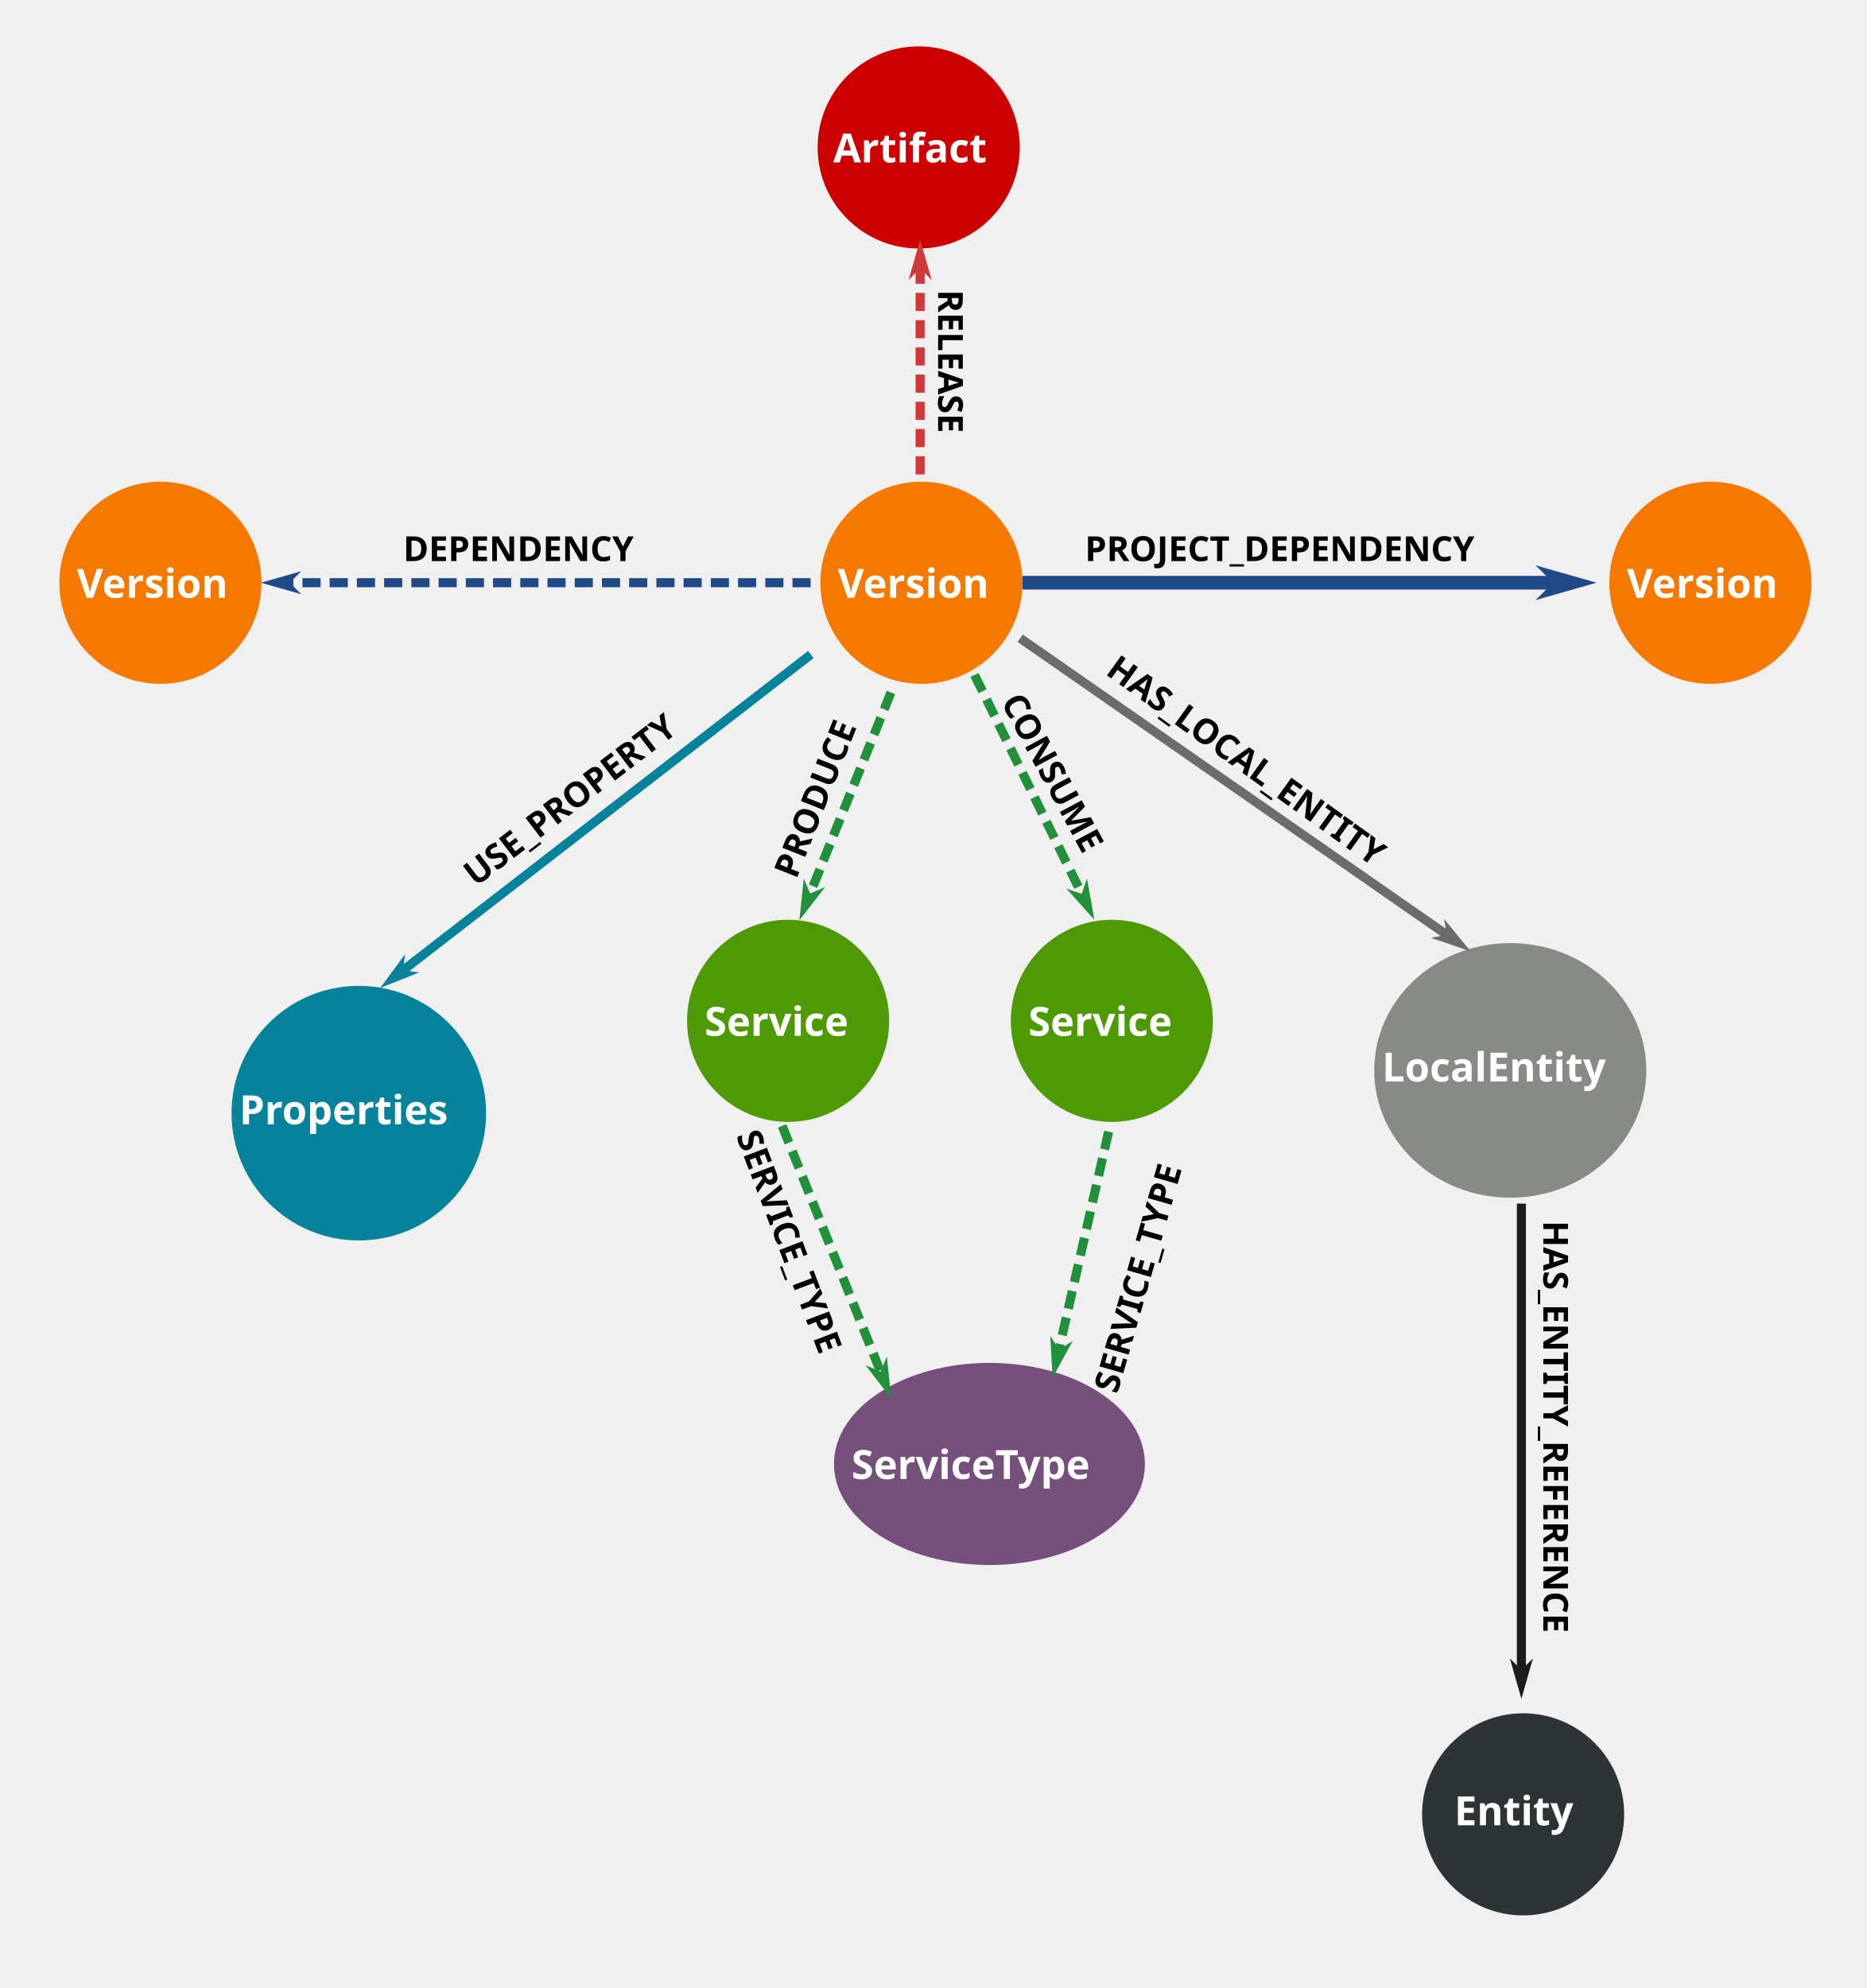
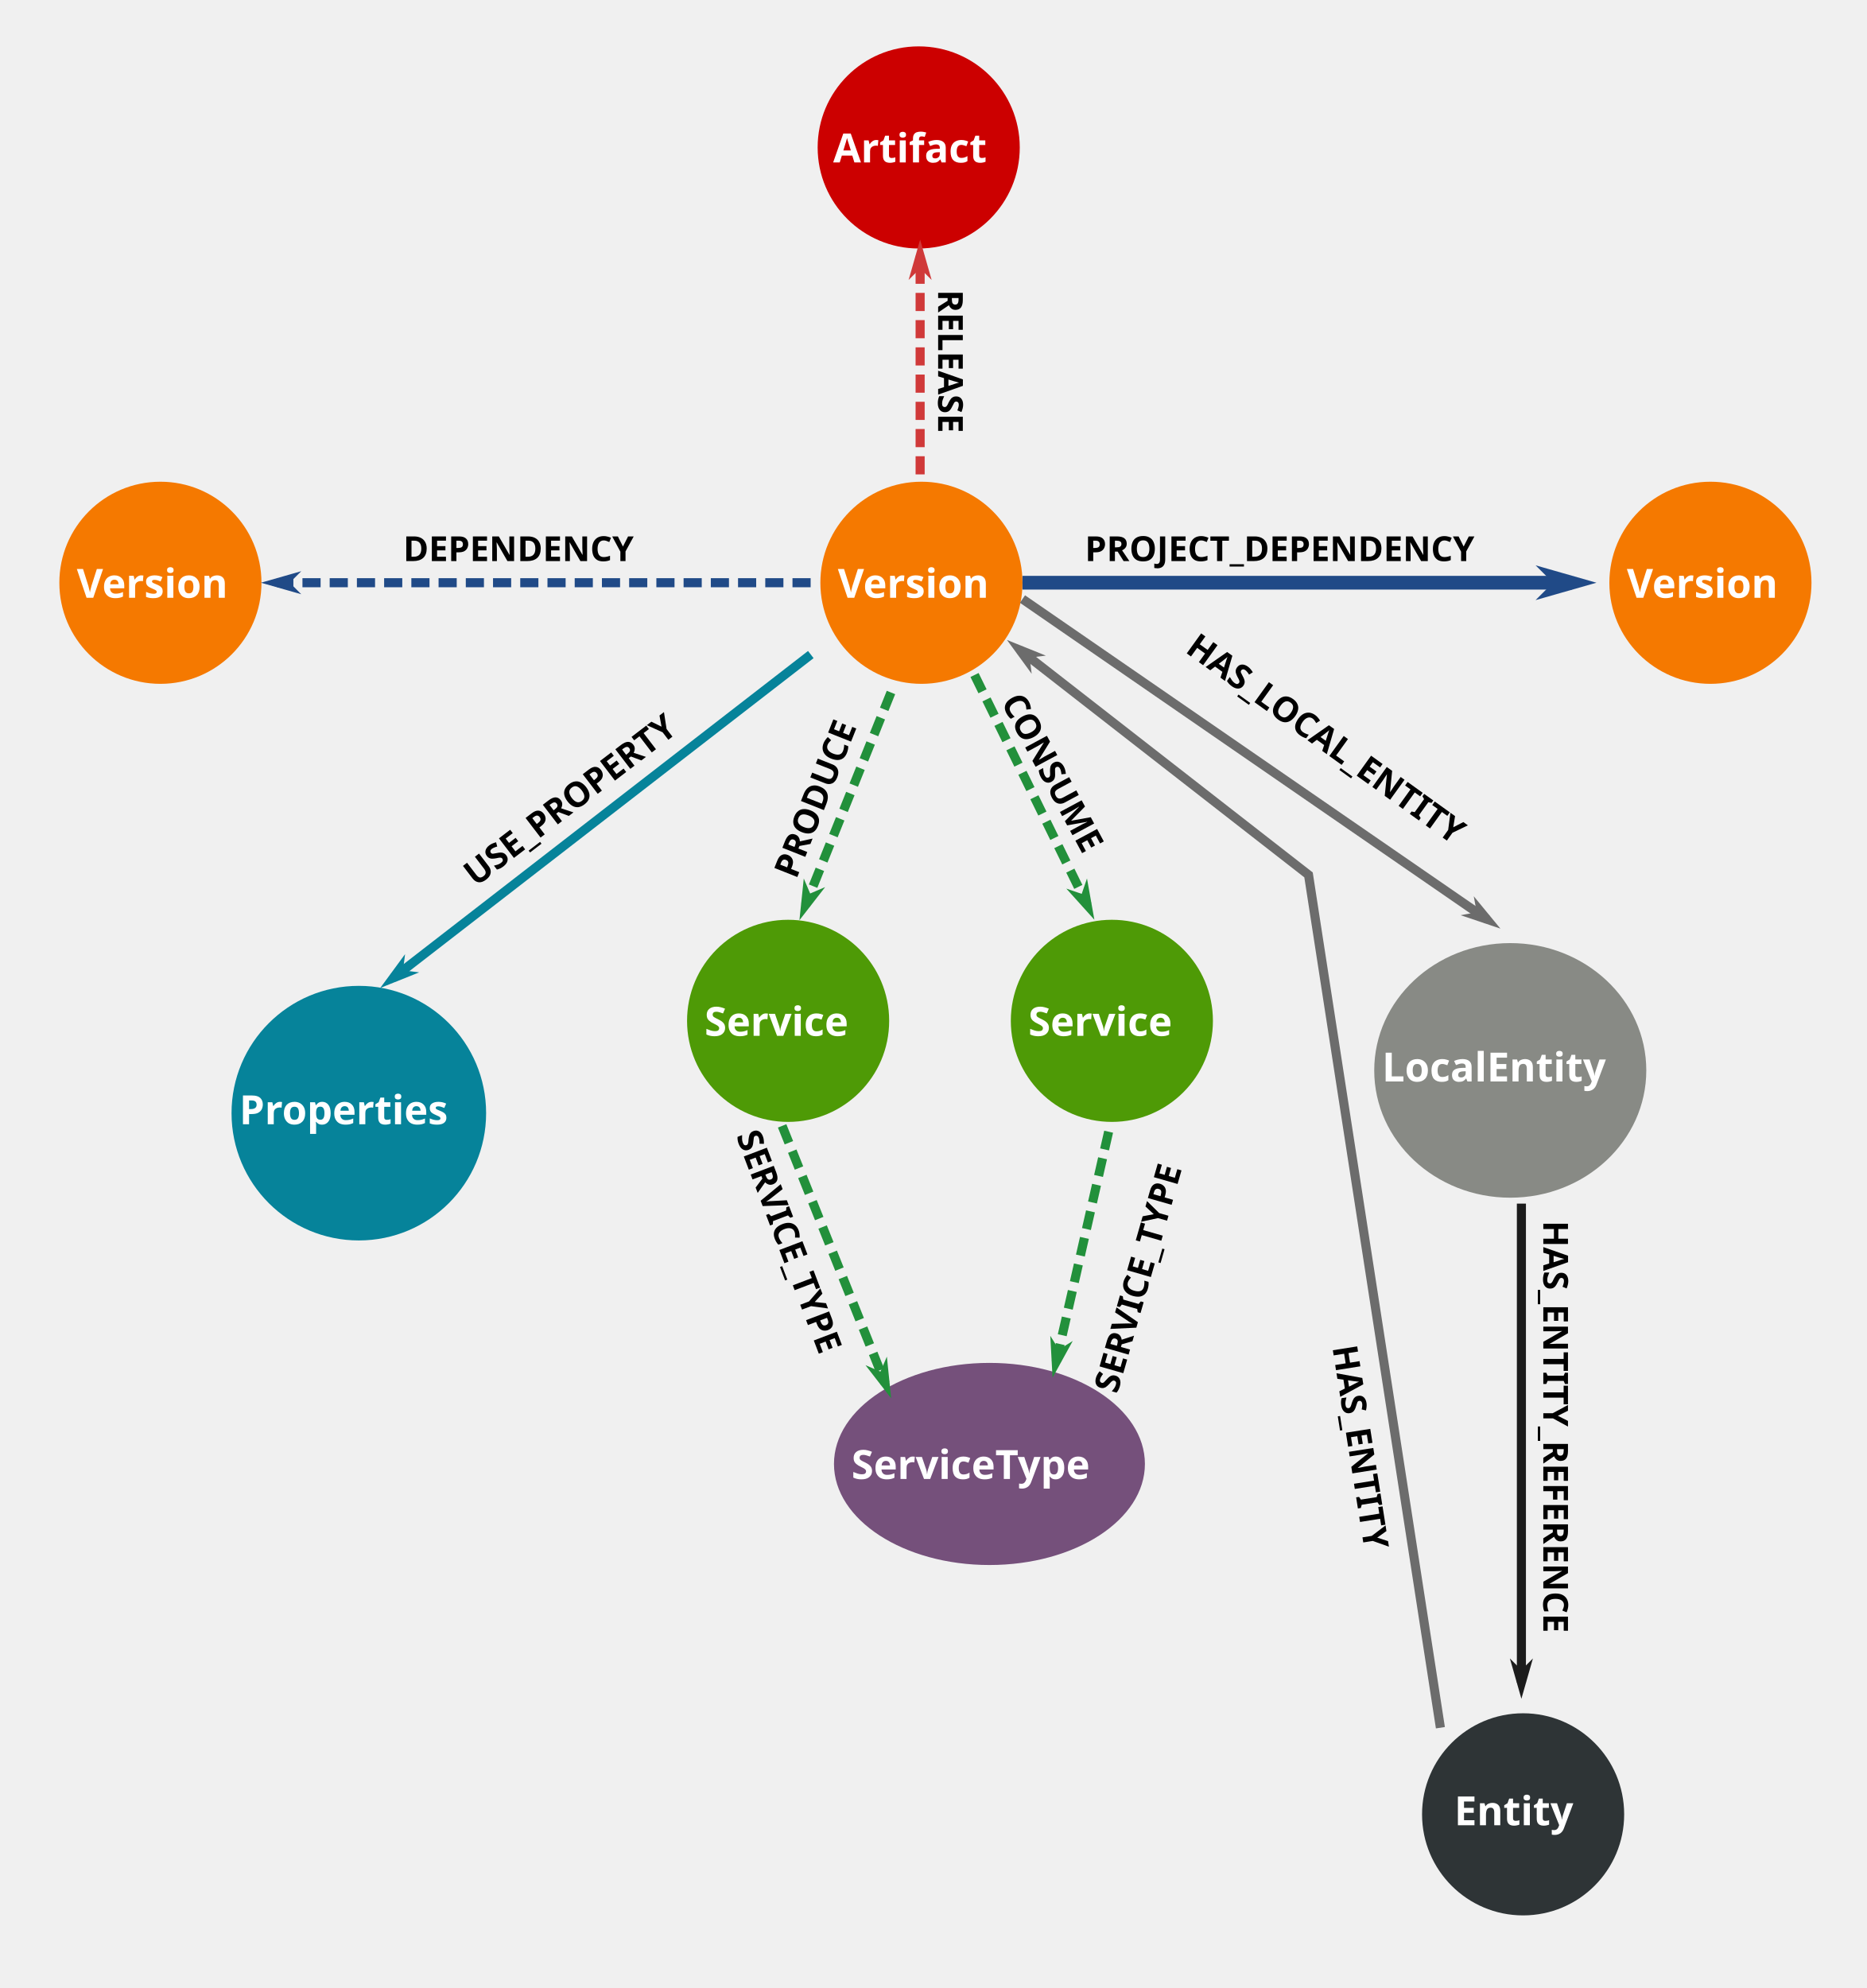
<svg xmlns="http://www.w3.org/2000/svg" width="363.113mm" height="386.633mm" viewBox="0 0 363.113 386.633" version="1.1" id="svg8">
  <defs id="defs2">
    <marker style="overflow:visible" id="marker5126" refX="0" refY="0" orient="auto">
      <path transform="matrix(-0.2,0,0,-0.2,-1.2,0)" style="fill:#1c1c1c;fill-opacity:1;fill-rule:evenodd;stroke:#1c1c1c;stroke-width:1pt;stroke-opacity:1" d="M 0,0 5,-5 -12.5,0 5,5 Z" id="path5124" />
    </marker>
    <marker style="overflow:visible" id="marker4662" refX="0" refY="0" orient="auto">
      <path transform="matrix(-0.2,0,0,-0.2,-1.2,0)" style="fill:#6c6c6c;fill-opacity:1;fill-rule:evenodd;stroke:#6c6c6c;stroke-width:1pt;stroke-opacity:1" d="M 0,0 5,-5 -12.5,0 5,5 Z" id="path4660" />
    </marker>
    <marker orient="auto" refY="0" refX="0" id="marker4236" style="overflow:visible">
      <path id="path4234" d="M 0,0 5,-5 -12.5,0 5,5 Z" style="fill:#06839a;fill-opacity:1;fill-rule:evenodd;stroke:#06839a;stroke-width:1pt;stroke-opacity:1" transform="matrix(-0.2,0,0,-0.2,-1.2,0)" />
    </marker>
    <marker style="overflow:visible" id="marker3740" refX="0" refY="0" orient="auto">
      <path transform="matrix(-0.2,0,0,-0.2,-1.2,0)" style="fill:#22903b;fill-opacity:1;fill-rule:evenodd;stroke:#22903b;stroke-width:1pt;stroke-opacity:1" d="M 0,0 5,-5 -12.5,0 5,5 Z" id="path3738" />
    </marker>
    <marker orient="auto" refY="0" refX="0" id="marker3338" style="overflow:visible">
      <path id="path3336" d="M 0,0 5,-5 -12.5,0 5,5 Z" style="fill:#22903b;fill-opacity:1;fill-rule:evenodd;stroke:#22903b;stroke-width:1pt;stroke-opacity:1" transform="matrix(-0.2,0,0,-0.2,-1.2,0)" />
    </marker>
    <marker style="overflow:visible" id="marker2968" refX="0" refY="0" orient="auto">
      <path transform="matrix(-0.2,0,0,-0.2,-1.2,0)" style="fill:#22903b;fill-opacity:1;fill-rule:evenodd;stroke:#22903b;stroke-width:1pt;stroke-opacity:1" d="M 0,0 5,-5 -12.5,0 5,5 Z" id="path2966" />
    </marker>
    <marker orient="auto" refY="0" refX="0" id="marker2340" style="overflow:visible">
      <path id="path2338" d="M 0,0 5,-5 -12.5,0 5,5 Z" style="fill:#22903b;fill-opacity:1;fill-rule:evenodd;stroke:#22903b;stroke-width:1pt;stroke-opacity:1" transform="matrix(-0.2,0,0,-0.2,-1.2,0)" />
    </marker>
    <marker style="overflow:visible" id="marker2298" refX="0" refY="0" orient="auto">
      <path transform="matrix(-0.2,0,0,-0.2,-1.2,0)" style="fill:#d03939;fill-opacity:1;fill-rule:evenodd;stroke:#d03939;stroke-width:1pt;stroke-opacity:1" d="M 0,0 5,-5 -12.5,0 5,5 Z" id="path2296" />
    </marker>
    <marker style="overflow:visible" id="marker1364" refX="0" refY="0" orient="auto">
      <path transform="matrix(-0.2,0,0,-0.2,-1.2,0)" style="fill:#204a87;fill-opacity:1;fill-rule:evenodd;stroke:#204a87;stroke-width:1pt;stroke-opacity:1" d="M 0,0 5,-5 -12.5,0 5,5 Z" id="path1362" />
    </marker>
    <marker orient="auto" refY="0" refX="0" id="Arrow1Send" style="overflow:visible">
      <path id="path859" d="M 0,0 5,-5 -12.5,0 5,5 Z" style="fill:#204a87;fill-opacity:1;fill-rule:evenodd;stroke:#204a87;stroke-width:1pt;stroke-opacity:1" transform="matrix(-0.2,0,0,-0.2,-1.2,0)" />
    </marker>
  </defs>
  <g id="layer1" transform="translate(64.32562,-44.78121)">
    <g id="g832">
      <path d="m 134.544,158.122 a 19.655,19.655 0 0 1 -19.652,19.655 19.655,19.655 0 0 1 -19.658,-19.649 19.655,19.655 0 0 1 19.646,-19.661 19.655,19.655 0 0 1 19.664,19.643" id="path10" style="opacity:1;fill:#f57900;fill-opacity:1;stroke:none;stroke-width:3.165;stroke-linecap:round;stroke-linejoin:round;stroke-miterlimit:4;stroke-dasharray:none;stroke-dashoffset:0;stroke-opacity:0.989" />
      <text id="text819" y="161.037" x="98.637" style="font-style:normal;font-weight:normal;font-size:7.821px;line-height:1.25;font-family:sans-serif;letter-spacing:0px;word-spacing:0px;fill:#ffffff;fill-opacity:1;stroke:none;stroke-width:0.265" xml:space="preserve">
        <tspan style="font-style:normal;font-variant:normal;font-weight:bold;font-stretch:normal;font-family:sans-serif;-inkscape-font-specification:'sans-serif Bold';fill:#ffffff;stroke-width:0.265" y="161.037" x="98.637" id="tspan817">Version</tspan>
      </text>
    </g>
    <g id="g840" transform="translate(153.4584)">
      <path style="opacity:1;fill:#f57900;fill-opacity:1;stroke:none;stroke-width:3.165;stroke-linecap:round;stroke-linejoin:round;stroke-miterlimit:4;stroke-dasharray:none;stroke-dashoffset:0;stroke-opacity:0.989" id="path834" d="m 134.544,158.122 a 19.655,19.655 0 0 1 -19.652,19.655 19.655,19.655 0 0 1 -19.658,-19.649 19.655,19.655 0 0 1 19.646,-19.661 19.655,19.655 0 0 1 19.664,19.643" />
      <text xml:space="preserve" style="font-style:normal;font-weight:normal;font-size:7.821px;line-height:1.25;font-family:sans-serif;letter-spacing:0px;word-spacing:0px;fill:#ffffff;fill-opacity:1;stroke:none;stroke-width:0.265" x="98.637" y="161.037" id="text838">
        <tspan id="tspan836" x="98.637" y="161.037" style="font-style:normal;font-variant:normal;font-weight:bold;font-stretch:normal;font-family:sans-serif;-inkscape-font-specification:'sans-serif Bold';fill:#ffffff;stroke-width:0.265">Version</tspan>
      </text>
    </g>
    <path style="fill:#204a87;stroke:#204a87;stroke-width:2.665;stroke-linecap:butt;stroke-linejoin:miter;stroke-miterlimit:4;stroke-dasharray:none;stroke-opacity:1;marker-end:url(#Arrow1Send)" d="M 134.544,158.11 H 241.424" id="path842" />
    <text xml:space="preserve" style="font-style:normal;font-weight:normal;font-size:6.719px;line-height:1.25;font-family:sans-serif;letter-spacing:0px;word-spacing:0px;fill:#000000;fill-opacity:1;stroke:none;stroke-width:0.265" x="146.68" y="153.903" id="text1146">
      <tspan id="tspan1144" x="146.68" y="153.903" style="font-style:normal;font-variant:normal;font-weight:bold;font-stretch:normal;font-family:sans-serif;-inkscape-font-specification:'sans-serif Bold';stroke-width:0.265">PROJECT_DEPENDENCY</tspan>
    </text>
    <g transform="translate(-148.0155)" id="g1352">
      <path d="m 134.544,158.122 a 19.655,19.655 0 0 1 -19.652,19.655 19.655,19.655 0 0 1 -19.658,-19.649 19.655,19.655 0 0 1 19.646,-19.661 19.655,19.655 0 0 1 19.664,19.643" id="path1346" style="opacity:1;fill:#f57900;fill-opacity:1;stroke:none;stroke-width:3.165;stroke-linecap:round;stroke-linejoin:round;stroke-miterlimit:4;stroke-dasharray:none;stroke-dashoffset:0;stroke-opacity:0.989" />
      <text id="text1350" y="161.037" x="98.637" style="font-style:normal;font-weight:normal;font-size:7.821px;line-height:1.25;font-family:sans-serif;letter-spacing:0px;word-spacing:0px;fill:#ffffff;fill-opacity:1;stroke:none;stroke-width:0.265" xml:space="preserve">
        <tspan style="font-style:normal;font-variant:normal;font-weight:bold;font-stretch:normal;font-family:sans-serif;-inkscape-font-specification:'sans-serif Bold';fill:#ffffff;stroke-width:0.265" y="161.037" x="98.637" id="tspan1348">Version</tspan>
      </text>
    </g>
    <path id="path1360" d="M 93.341,158.11 H -10.422" style="fill:#204a87;stroke:#204a87;stroke-width:1.765;stroke-linecap:butt;stroke-linejoin:miter;stroke-miterlimit:4;stroke-dasharray:3.53, 1.765;stroke-dashoffset:0;stroke-opacity:1;marker-end:url(#marker1364)" />
    <text id="text1842" y="153.903" x="14.087" style="font-style:normal;font-weight:normal;font-size:6.719px;line-height:1.25;font-family:sans-serif;letter-spacing:0px;word-spacing:0px;fill:#000000;fill-opacity:1;stroke:none;stroke-width:0.265" xml:space="preserve">
      <tspan style="font-style:normal;font-variant:normal;font-weight:bold;font-stretch:normal;font-family:sans-serif;-inkscape-font-specification:'sans-serif Bold';stroke-width:0.265" y="153.903" x="14.087" id="tspan1840">DEPENDENCY</tspan>
    </text>
    <path d="M 134.015,73.455 A 19.655,19.655 0 0 1 114.363,93.11 19.655,19.655 0 0 1 94.705,73.461 19.655,19.655 0 0 1 114.351,53.8 19.655,19.655 0 0 1 134.015,73.443" id="path2261" style="opacity:1;fill:#cc0000;fill-opacity:1;stroke:none;stroke-width:3.165;stroke-linecap:round;stroke-linejoin:round;stroke-miterlimit:4;stroke-dasharray:none;stroke-dashoffset:0;stroke-opacity:0.989" />
    <text id="text2265" y="76.371" x="97.722" style="font-style:normal;font-weight:normal;font-size:7.821px;line-height:1.25;font-family:sans-serif;letter-spacing:0px;word-spacing:0px;fill:#ffffff;fill-opacity:1;stroke:none;stroke-width:0.265" xml:space="preserve">
      <tspan style="font-style:normal;font-variant:normal;font-weight:bold;font-stretch:normal;font-family:sans-serif;-inkscape-font-specification:'sans-serif Bold';fill:#ffffff;stroke-width:0.265" y="76.371" x="97.722" id="tspan2263">Artifact</tspan>
    </text>
    <path id="path2267" d="M 114.636,137.042 V 94.54" style="fill:none;stroke:#d03939;stroke-width:1.765;stroke-linecap:butt;stroke-linejoin:miter;stroke-miterlimit:4;stroke-dasharray:3.53, 1.765;stroke-dashoffset:0;stroke-opacity:1;marker-end:url(#marker2298)" />
    <text transform="rotate(90)" id="text2271" y="-118.142" x="101.124" style="font-style:normal;font-weight:normal;font-size:6.719px;line-height:1.25;font-family:sans-serif;letter-spacing:0px;word-spacing:0px;fill:#000000;fill-opacity:1;stroke:none;stroke-width:0.265" xml:space="preserve">
      <tspan style="font-style:normal;font-variant:normal;font-weight:bold;font-stretch:normal;font-family:sans-serif;-inkscape-font-specification:'sans-serif Bold';stroke-width:0.265" y="-118.142" x="101.124" id="tspan2269">RELEASE</tspan>
    </text>
    <path d="m 171.585,243.318 a 19.655,19.655 0 0 1 -19.652,19.655 19.655,19.655 0 0 1 -19.658,-19.649 19.655,19.655 0 0 1 19.646,-19.661 19.655,19.655 0 0 1 19.664,19.643" id="path2285" style="opacity:1;fill:#4e9a06;fill-opacity:1;stroke:none;stroke-width:3.165;stroke-linecap:round;stroke-linejoin:round;stroke-miterlimit:4;stroke-dasharray:none;stroke-dashoffset:0;stroke-opacity:0.989" />
    <text id="text2289" y="246.233" x="135.678" style="font-style:normal;font-weight:normal;font-size:7.821px;line-height:1.25;font-family:sans-serif;letter-spacing:0px;word-spacing:0px;fill:#ffffff;fill-opacity:1;stroke:none;stroke-width:0.265" xml:space="preserve">
      <tspan style="font-style:normal;font-variant:normal;font-weight:bold;font-stretch:normal;font-family:sans-serif;-inkscape-font-specification:'sans-serif Bold';fill:#ffffff;stroke-width:0.265" y="246.233" x="135.678" id="tspan2287">Service</tspan>
    </text>
    <path style="fill:none;stroke:#22903b;stroke-width:1.765;stroke-linecap:butt;stroke-linejoin:miter;stroke-miterlimit:4;stroke-dasharray:3.53, 1.765;stroke-dashoffset:0;stroke-opacity:1;marker-end:url(#marker2340)" d="m 125.219,176.056 21.923,44.769" id="path2336" />
    <text xml:space="preserve" style="font-style:normal;font-weight:normal;font-size:6.719px;line-height:1.25;font-family:sans-serif;letter-spacing:0px;word-spacing:0px;fill:#000000;fill-opacity:1;stroke:none;stroke-width:0.265" x="221.373" y="-28.735" id="text2950" transform="rotate(61.68948)">
      <tspan id="tspan2948" x="221.373" y="-28.735" style="font-style:normal;font-variant:normal;font-weight:bold;font-stretch:normal;font-family:sans-serif;-inkscape-font-specification:'sans-serif Bold';stroke-width:0.265">CONSUME</tspan>
    </text>
    <path style="opacity:1;fill:#4e9a06;fill-opacity:1;stroke:none;stroke-width:3.165;stroke-linecap:round;stroke-linejoin:round;stroke-miterlimit:4;stroke-dasharray:none;stroke-dashoffset:0;stroke-opacity:0.989" id="path2952" d="M 108.615,243.318 A 19.655,19.655 0 0 1 88.963,262.972 19.655,19.655 0 0 1 69.305,243.324 19.655,19.655 0 0 1 88.951,223.663 19.655,19.655 0 0 1 108.615,243.306" />
    <text xml:space="preserve" style="font-style:normal;font-weight:normal;font-size:7.821px;line-height:1.25;font-family:sans-serif;letter-spacing:0px;word-spacing:0px;fill:#ffffff;fill-opacity:1;stroke:none;stroke-width:0.265" x="72.708" y="246.233" id="text2956">
      <tspan id="tspan2954" x="72.708" y="246.233" style="font-style:normal;font-variant:normal;font-weight:bold;font-stretch:normal;font-family:sans-serif;-inkscape-font-specification:'sans-serif Bold';fill:#ffffff;stroke-width:0.265">Service</tspan>
    </text>
    <path id="path2964" d="M 108.966,179.458 92.335,220.825" style="fill:none;stroke:#22903b;stroke-width:1.765;stroke-linecap:butt;stroke-linejoin:miter;stroke-miterlimit:4;stroke-dasharray:3.53, 1.765;stroke-dashoffset:0;stroke-opacity:1;marker-end:url(#marker2968)" />
    <text transform="rotate(-68.34451)" id="text3314" y="163.811" x="-167.269" style="font-style:normal;font-weight:normal;font-size:6.719px;line-height:1.25;font-family:sans-serif;letter-spacing:0px;word-spacing:0px;fill:#000000;fill-opacity:1;stroke:none;stroke-width:0.265" xml:space="preserve">
      <tspan style="font-style:normal;font-variant:normal;font-weight:bold;font-stretch:normal;font-family:sans-serif;-inkscape-font-specification:'sans-serif Bold';stroke-width:0.265" y="163.811" x="-167.269" id="tspan3312">PRODUCE</tspan>
    </text>
    <path style="opacity:1;fill:#75507b;fill-opacity:1;stroke:none;stroke-width:3.165;stroke-linecap:round;stroke-linejoin:round;stroke-miterlimit:4;stroke-dasharray:none;stroke-dashoffset:0;stroke-opacity:0.989" id="path3316" d="m 158.356,329.496 a 30.238,19.655 0 0 1 -30.233,19.655 30.238,19.655 0 0 1 -30.243,-19.649 30.238,19.655 0 0 1 30.224,-19.661 30.238,19.655 0 0 1 30.252,19.643" />
    <text xml:space="preserve" style="font-style:normal;font-weight:normal;font-size:7.821px;line-height:1.25;font-family:sans-serif;letter-spacing:0px;word-spacing:0px;fill:#ffffff;fill-opacity:1;stroke:none;stroke-width:0.265" x="101.283" y="332.412" id="text3320">
      <tspan id="tspan3318" x="101.283" y="332.412" style="font-style:normal;font-variant:normal;font-weight:bold;font-stretch:normal;font-family:sans-serif;-inkscape-font-specification:'sans-serif Bold';fill:#ffffff;stroke-width:0.265">ServiceType</tspan>
    </text>
    <path style="fill:none;stroke:#22903b;stroke-width:1.765;stroke-linecap:butt;stroke-linejoin:miter;stroke-miterlimit:4;stroke-dasharray:3.53, 1.765;stroke-dashoffset:0;stroke-opacity:1;marker-end:url(#marker3338)" d="M 87.799,263.746 107.832,313.807" id="path3334" />
    <path id="path3736" d="m 151.299,264.88 -10.205,44.769" style="fill:none;stroke:#22903b;stroke-width:1.765;stroke-linecap:butt;stroke-linejoin:miter;stroke-miterlimit:4;stroke-dasharray:3.53, 1.765;stroke-dashoffset:0;stroke-opacity:1;marker-end:url(#marker3740)" />
    <text transform="rotate(-73.98532)" id="text4146" y="234.199" x="-261.528" style="font-style:normal;font-weight:normal;font-size:6.719px;line-height:1.25;font-family:sans-serif;letter-spacing:0px;word-spacing:0px;fill:#000000;fill-opacity:1;stroke:none;stroke-width:0.265" xml:space="preserve">
      <tspan style="font-style:normal;font-variant:normal;font-weight:bold;font-stretch:normal;font-family:sans-serif;-inkscape-font-specification:'sans-serif Bold';stroke-width:0.265" y="234.199" x="-261.528" id="tspan4144">SERVICE_TYPE</tspan>
    </text>
    <text xml:space="preserve" style="font-style:normal;font-weight:normal;font-size:6.719px;line-height:1.25;font-family:sans-serif;letter-spacing:0px;word-spacing:0px;fill:#000000;fill-opacity:1;stroke:none;stroke-width:0.265" x="276.329" y="20.796" id="text4150" transform="rotate(69.17299)">
      <tspan id="tspan4148" x="276.329" y="20.796" style="font-style:normal;font-variant:normal;font-weight:bold;font-stretch:normal;font-family:sans-serif;-inkscape-font-specification:'sans-serif Bold';stroke-width:0.265">SERVICE_TYPE</tspan>
    </text>
    <path style="opacity:1;fill:#06839a;fill-opacity:1;stroke:none;stroke-width:3.165;stroke-linecap:round;stroke-linejoin:round;stroke-miterlimit:4;stroke-dasharray:none;stroke-dashoffset:0;stroke-opacity:0.989" id="path4152" d="M 30.222,261.271 A 24.757,24.757 0 0 1 5.469,286.029 24.757,24.757 0 0 1 -19.292,261.279 24.757,24.757 0 0 1 5.454,236.514 24.757,24.757 0 0 1 30.222,261.256" />
    <text xml:space="preserve" style="font-style:normal;font-weight:normal;font-size:7.821px;line-height:1.25;font-family:sans-serif;letter-spacing:0px;word-spacing:0px;fill:#ffffff;fill-opacity:1;stroke:none;stroke-width:0.265" x="-17.772" y="263.429" id="text4156">
      <tspan id="tspan4154" x="-17.772" y="263.429" style="font-style:normal;font-variant:normal;font-weight:bold;font-stretch:normal;font-family:sans-serif;-inkscape-font-specification:'sans-serif Bold';fill:#ffffff;stroke-width:0.265">Properties</tspan>
    </text>
    <path id="path4228" d="M 93.373,172.082 12.123,234.992" style="fill:none;stroke:#06839a;stroke-width:1.765;stroke-linecap:butt;stroke-linejoin:miter;stroke-miterlimit:4;stroke-dasharray:none;stroke-dashoffset:0;stroke-opacity:1;marker-end:url(#marker4236)" />
    <text transform="rotate(-37.42466)" id="text4232" y="189.726" x="-109.706" style="font-style:normal;font-weight:normal;font-size:6.719px;line-height:1.25;font-family:sans-serif;letter-spacing:0px;word-spacing:0px;fill:#000000;fill-opacity:1;stroke:none;stroke-width:0.265" xml:space="preserve">
      <tspan style="font-style:normal;font-variant:normal;font-weight:bold;font-stretch:normal;font-family:sans-serif;-inkscape-font-specification:'sans-serif Bold';stroke-width:0.265" y="189.726" x="-109.706" id="tspan4230">USE_PROPERTY</tspan>
    </text>
    <path d="m 255.874,252.956 a 26.458,24.757 0 0 1 -26.454,24.757 26.458,24.757 0 0 1 -26.462,-24.75 26.458,24.757 0 0 1 26.446,-24.765 26.458,24.757 0 0 1 26.47,24.742" id="path4646" style="opacity:1;fill:#888a85;fill-opacity:1;stroke:none;stroke-width:3.165;stroke-linecap:round;stroke-linejoin:round;stroke-miterlimit:4;stroke-dasharray:none;stroke-dashoffset:0;stroke-opacity:0.989" />
    <text id="text4650" y="255.113" x="204.478" style="font-style:normal;font-weight:normal;font-size:7.821px;line-height:1.25;font-family:sans-serif;letter-spacing:0px;word-spacing:0px;fill:#ffffff;fill-opacity:1;stroke:none;stroke-width:0.265" xml:space="preserve">
      <tspan style="font-style:normal;font-variant:normal;font-weight:bold;font-stretch:normal;font-family:sans-serif;-inkscape-font-specification:'sans-serif Bold';fill:#ffffff;stroke-width:0.265" y="255.113" x="204.478" id="tspan4648">LocalEntity</tspan>
    </text>
-     <path style="fill:none;stroke:#6c6c6c;stroke-width:1.765;stroke-linecap:butt;stroke-linejoin:miter;stroke-miterlimit:4;stroke-dasharray:none;stroke-dashoffset:0;stroke-opacity:1;marker-end:url(#marker4662)" d="m 134.093,168.906 85.016,59.1" id="path4658" />
-     <text xml:space="preserve" style="font-style:normal;font-weight:normal;font-size:6.719px;line-height:1.25;font-family:sans-serif;letter-spacing:0px;word-spacing:0px;fill:#000000;fill-opacity:1;stroke:none;stroke-width:0.265" x="224.826" y="54.783" id="text5104" transform="rotate(35.73661)">
-       <tspan id="tspan5102" x="224.826" y="54.783" style="font-style:normal;font-variant:normal;font-weight:bold;font-stretch:normal;font-family:sans-serif;-inkscape-font-specification:'sans-serif Bold';stroke-width:0.265">HAS_LOCAL_ENTITY</tspan>
+     <path style="fill:none;stroke:#6c6c6c;stroke-width:1.765;stroke-linecap:butt;stroke-linejoin:miter;stroke-miterlimit:4;stroke-dasharray:none;stroke-dashoffset:0;stroke-opacity:1;marker-end:url(#marker4662)" d="M 134.544,161.285 224.905,223.592" id="path4658" />
+     <text xml:space="preserve" style="font-style:normal;font-weight:normal;font-size:6.719px;line-height:1.25;font-family:sans-serif;letter-spacing:0px;word-spacing:0px;fill:#000000;fill-opacity:1;stroke:none;stroke-width:0.265" x="234.911" y="42.258" id="text5104" transform="rotate(35.73661)">
+       <tspan id="tspan5102" x="234.911" y="42.258" style="font-style:normal;font-variant:normal;font-weight:bold;font-stretch:normal;font-family:sans-serif;-inkscape-font-specification:'sans-serif Bold';stroke-width:0.265">HAS_LOCAL_ENTITY</tspan>
    </text>
    <path style="opacity:1;fill:#2e3436;fill-opacity:1;stroke:none;stroke-width:3.165;stroke-linecap:round;stroke-linejoin:round;stroke-miterlimit:4;stroke-dasharray:none;stroke-dashoffset:0;stroke-opacity:0.989" id="path5106" d="m 251.57,397.64 a 19.655,19.655 0 0 1 -19.652,19.655 19.655,19.655 0 0 1 -19.658,-19.649 19.655,19.655 0 0 1 19.646,-19.661 19.655,19.655 0 0 1 19.664,19.643" />
    <text xml:space="preserve" style="font-style:normal;font-weight:normal;font-size:7.821px;line-height:1.25;font-family:sans-serif;letter-spacing:0px;word-spacing:0px;fill:#ffffff;fill-opacity:1;stroke:none;stroke-width:0.265" x="218.531" y="399.767" id="text5110">
      <tspan id="tspan5108" x="218.531" y="399.767" style="font-style:normal;font-variant:normal;font-weight:bold;font-stretch:normal;font-family:sans-serif;-inkscape-font-specification:'sans-serif Bold';fill:#ffffff;stroke-width:0.265">Entity</tspan>
    </text>
    <path style="fill:none;stroke:#1c1c1c;stroke-width:1.765;stroke-linecap:butt;stroke-linejoin:miter;stroke-miterlimit:4;stroke-dasharray:none;stroke-dashoffset:0;stroke-opacity:1;marker-end:url(#marker5126)" d="m 231.582,278.865 v 93.146" id="path5118" />
    <text xml:space="preserve" style="font-style:normal;font-weight:normal;font-size:6.719px;line-height:1.25;font-family:sans-serif;letter-spacing:0px;word-spacing:0px;fill:#000000;fill-opacity:1;stroke:none;stroke-width:0.265" x="282.174" y="-235.844" id="text5122" transform="rotate(90)">
      <tspan id="tspan5120" x="282.174" y="-235.844" style="font-style:normal;font-variant:normal;font-weight:bold;font-stretch:normal;font-family:sans-serif;-inkscape-font-specification:'sans-serif Bold';stroke-width:0.265">HAS_ENTITY_REFERENCE</tspan>
    </text>
+     <path id="path98" d="M 215.826,380.793 190.18,214.935 134.009,171.174" style="fill:none;stroke:#6c6c6c;stroke-width:1.765;stroke-linecap:butt;stroke-linejoin:miter;stroke-miterlimit:4;stroke-dasharray:none;stroke-dashoffset:0;stroke-opacity:1;marker-end:url(#marker4662)" />
+     <text transform="rotate(81.00415)" id="text102" y="-144.449" x="333.469" style="font-style:normal;font-weight:normal;font-size:6.719px;line-height:1.25;font-family:sans-serif;letter-spacing:0px;word-spacing:0px;fill:#000000;fill-opacity:1;stroke:none;stroke-width:0.265" xml:space="preserve">
+       <tspan style="font-style:normal;font-variant:normal;font-weight:bold;font-stretch:normal;font-family:sans-serif;-inkscape-font-specification:'sans-serif Bold';stroke-width:0.265" y="-144.449" x="333.469" id="tspan100">HAS_ENTITY</tspan>
+     </text>
  </g>
</svg>
